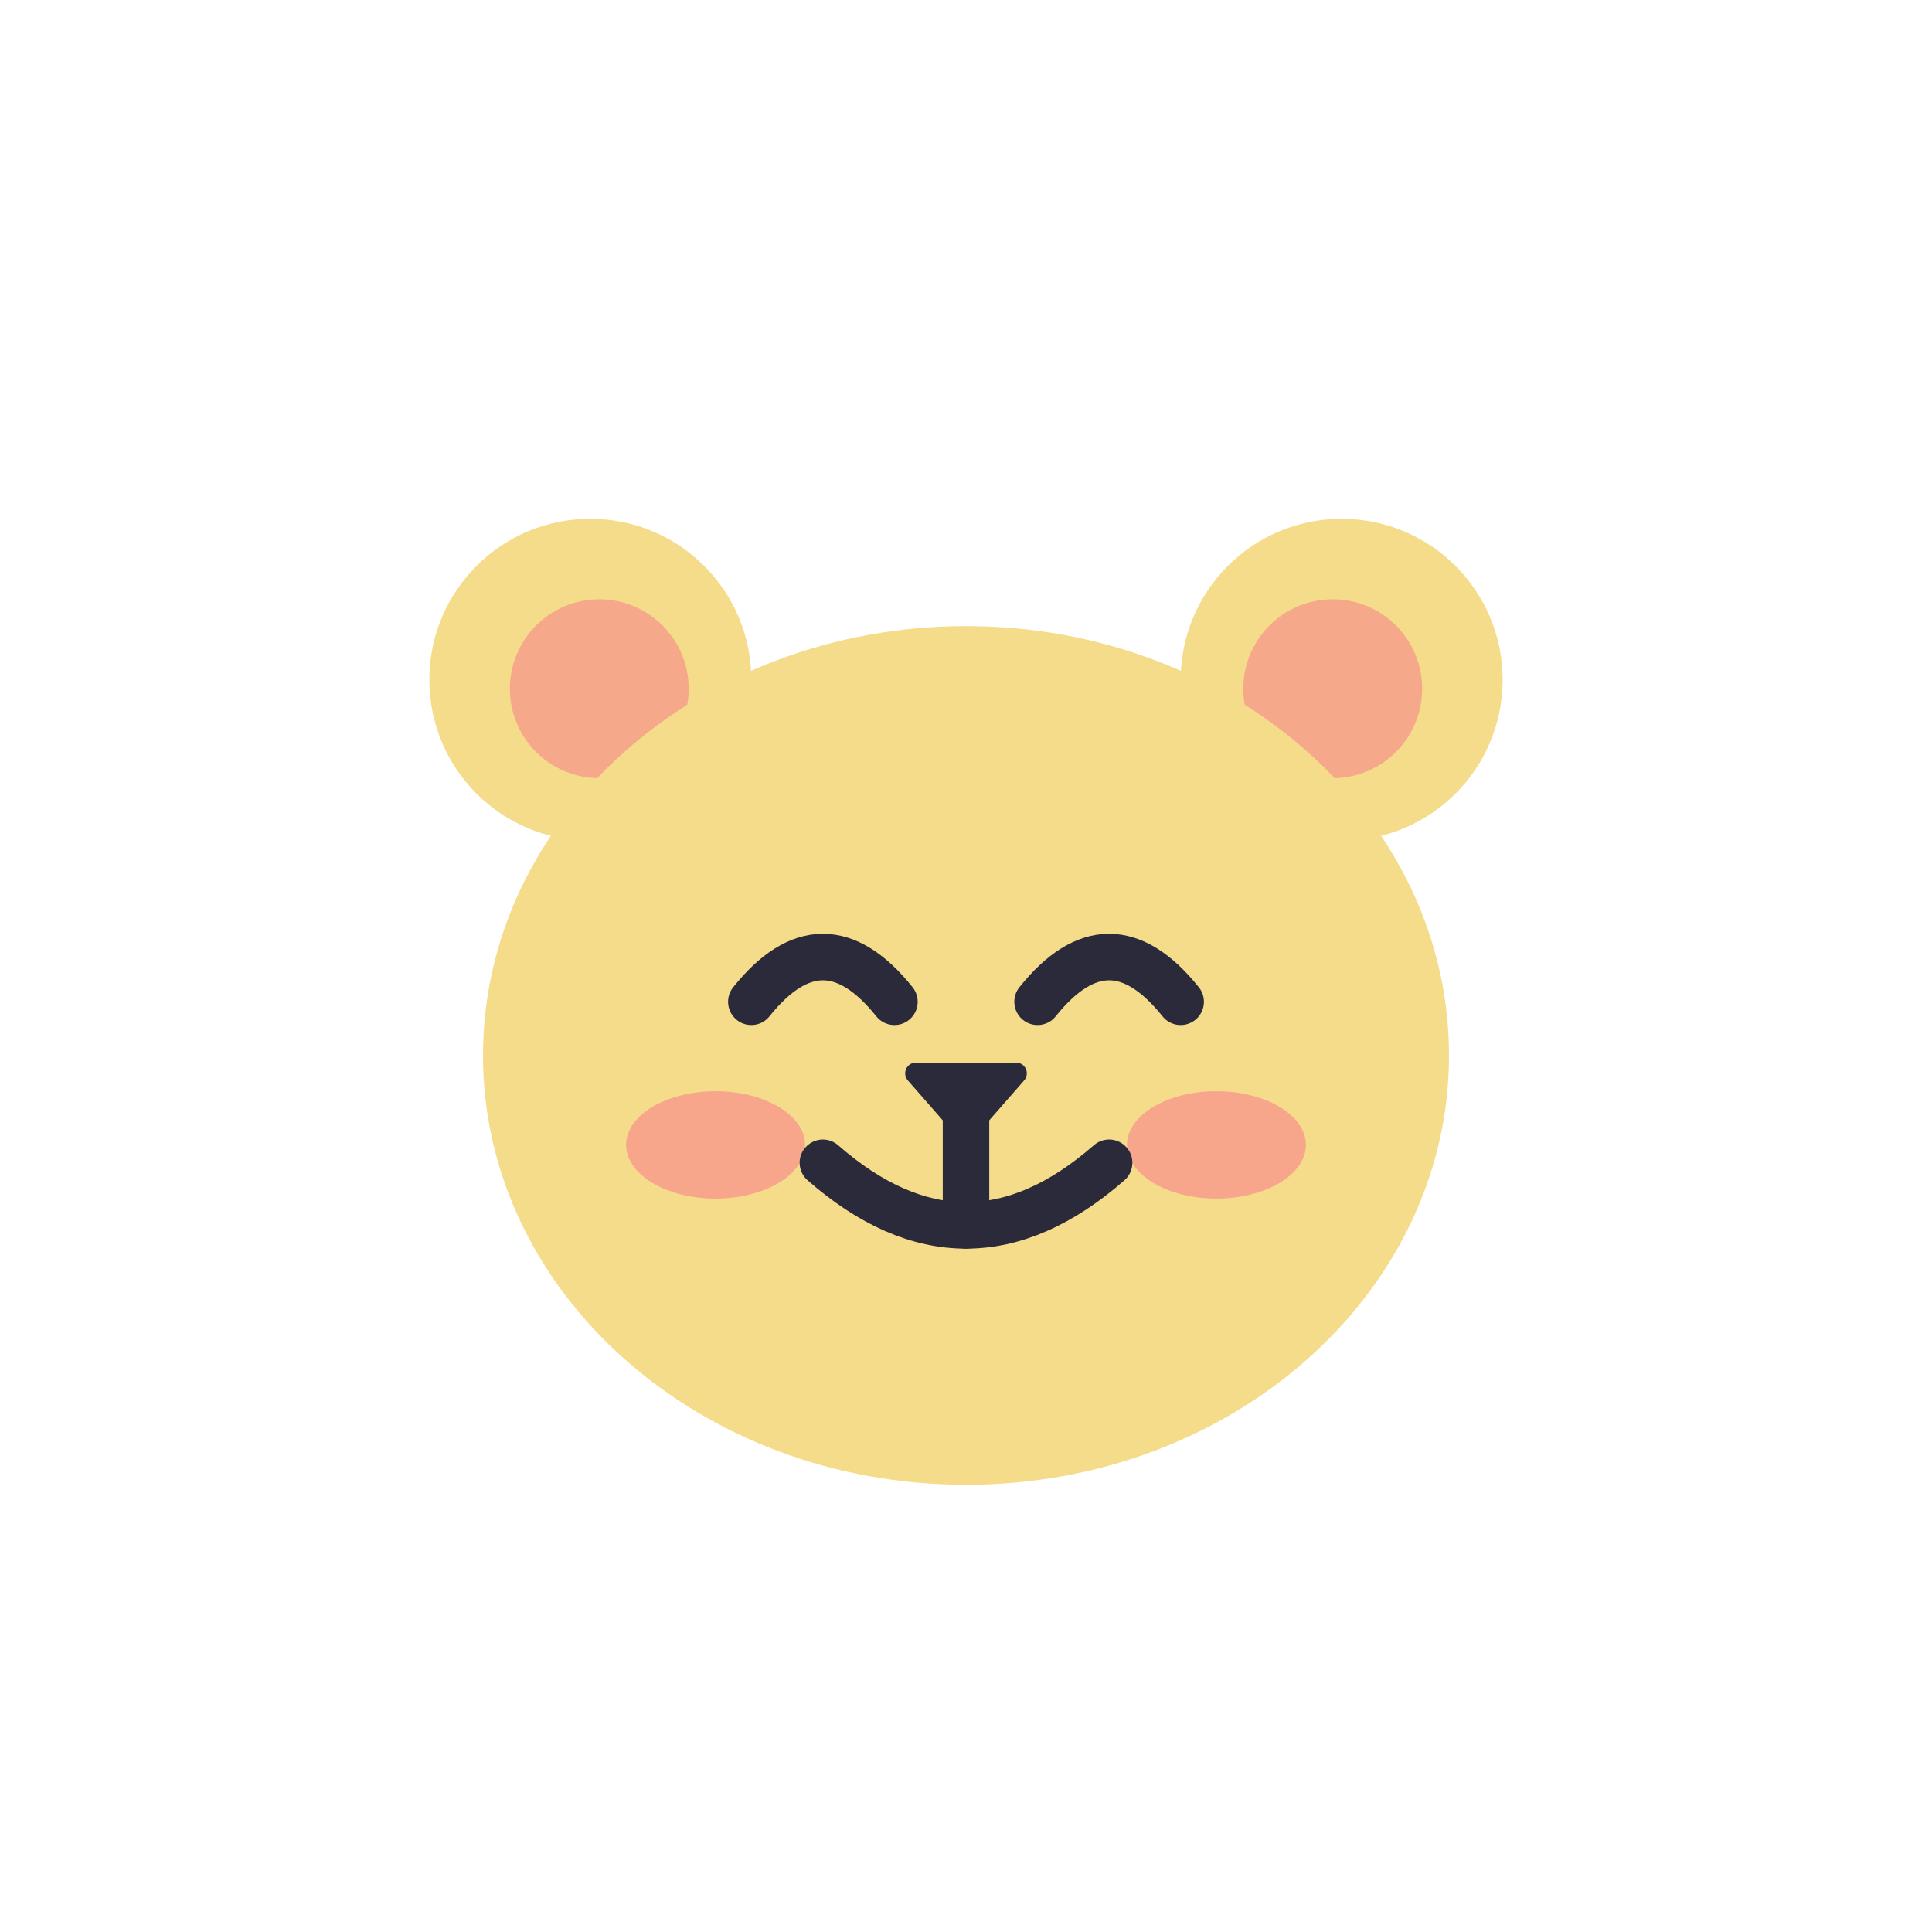
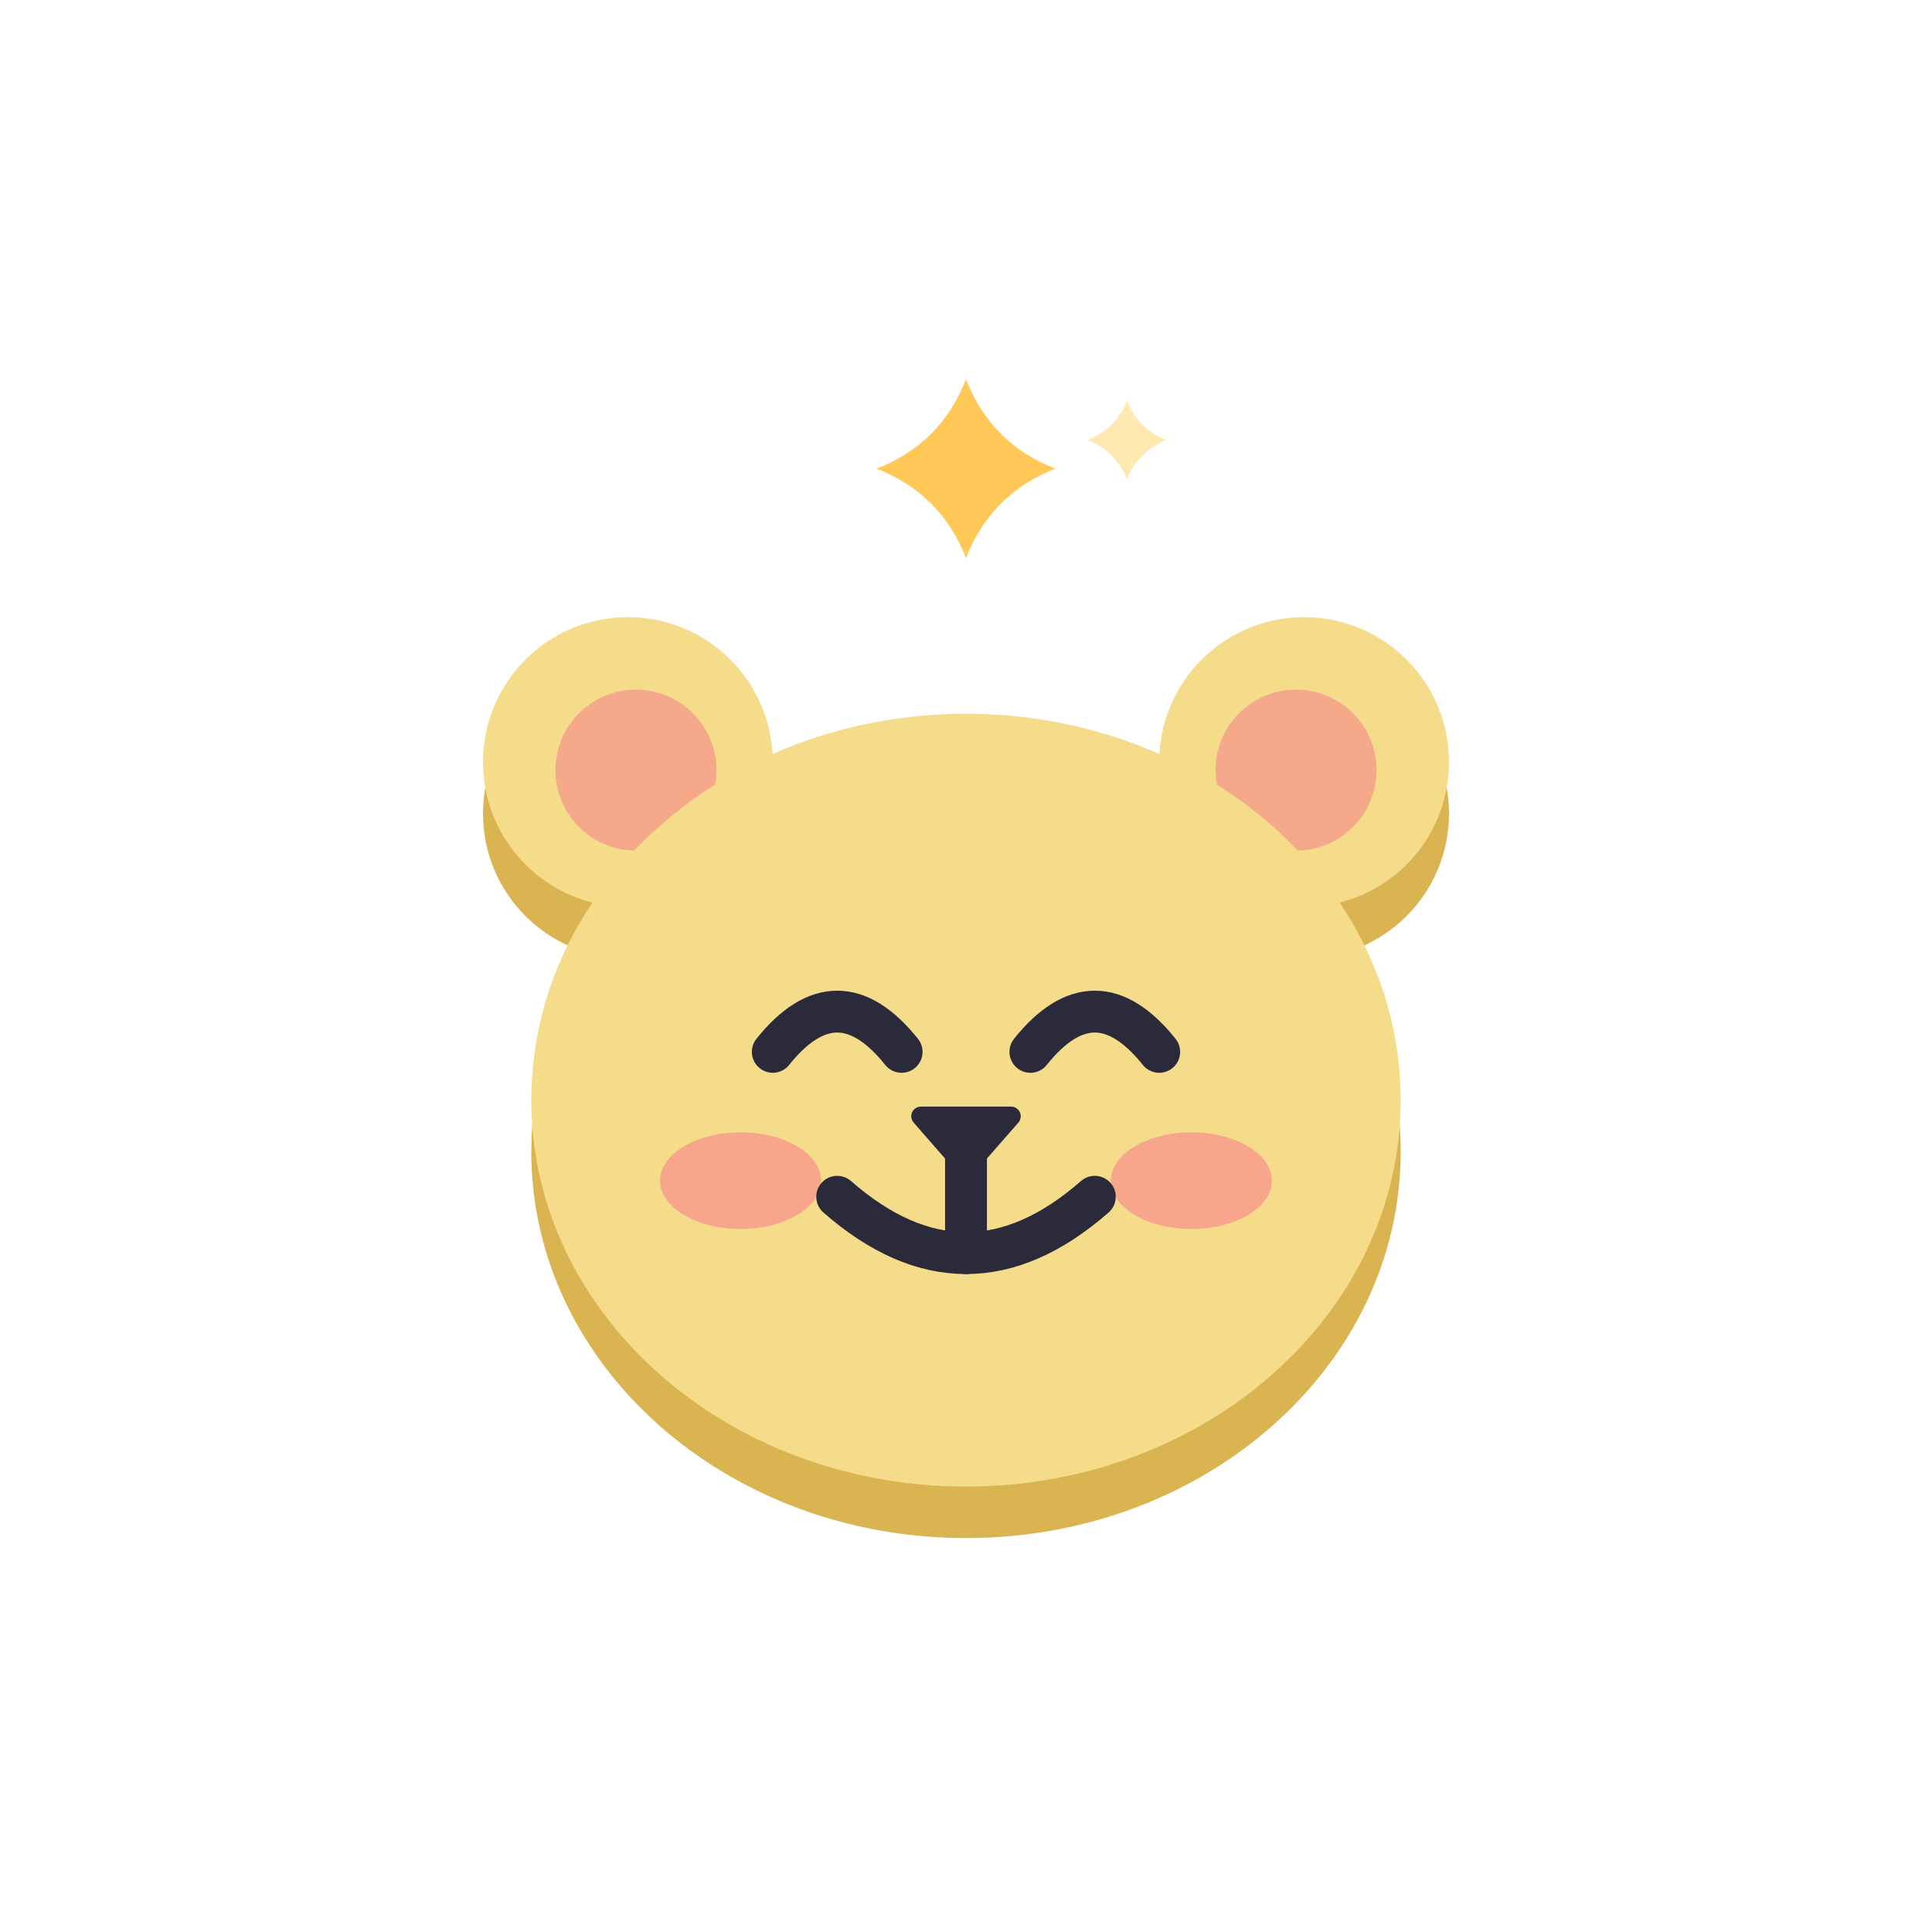
<svg xmlns="http://www.w3.org/2000/svg" viewBox="0 0 108 108" width="432" height="432">
-   <circle cx="33" cy="38" r="9" fill="#F5DC8B" />
-   <circle cx="75" cy="38" r="9" fill="#F5DC8B" />
-   <circle cx="33.5" cy="38.5" r="5" fill="#F6A98A" />
-   <circle cx="74.5" cy="38.5" r="5" fill="#F6A98A" />
-   <ellipse cx="54" cy="59" rx="27" ry="24" fill="#F5DC8B" />
-   <ellipse cx="40" cy="64" rx="5" ry="3" fill="#F7A58B" />
-   <ellipse cx="68" cy="64" rx="5" ry="3" fill="#F7A58B" />
-   <g fill="none" stroke="#2B2A3A" stroke-width="2.6" stroke-linecap="round" stroke-linejoin="round">
-     <path d="M42 56 Q46 51 50 56" />
-     <path d="M58 56 Q62 51 66 56" />
-     <path d="M46 65 Q54 72 62 65" />
-     <path d="M54 62.5 V68.5" />
+   <g transform="translate(54 54) scale(0.9) translate(-54 -54) translate(0 3.3333)">
+     <g transform="translate(0 3.2)" fill="#D9B450">
+       <circle cx="33" cy="38" r="9" />
+       <circle cx="75" cy="38" r="9" />
+       <ellipse cx="54" cy="59" rx="27" ry="24" />
+     </g>
+     <circle cx="33" cy="38" r="9" fill="#F5DC8B" />
+     <circle cx="75" cy="38" r="9" fill="#F5DC8B" />
+     <circle cx="33.5" cy="38.5" r="5" fill="#F6A98A" />
+     <circle cx="74.5" cy="38.5" r="5" fill="#F6A98A" />
+     <ellipse cx="54" cy="59" rx="27" ry="24" fill="#F5DC8B" />
+     <ellipse cx="40" cy="64" rx="5" ry="3" fill="#F7A58B" />
+     <ellipse cx="68" cy="64" rx="5" ry="3" fill="#F7A58B" />
+     <g fill="none" stroke="#2B2A3A" stroke-width="2.6" stroke-linecap="round" stroke-linejoin="round">
+       <path d="M42 56 Q46 51 50 56" />
+       <path d="M58 56 Q62 51 66 56" />
+       <path d="M46 65 Q54 72 62 65" />
+       <path d="M54 62.5 V68.5" />
+     </g>
+     <path d="M51.2 60 L56.8 60 L54 63.2 Z" fill="#2B2A3A" stroke="#2B2A3A" stroke-width="1.2" stroke-linejoin="round" />
  </g>
-   <path d="M51.2 60 L56.8 60 L54 63.2 Z" fill="#2B2A3A" stroke="#2B2A3A" stroke-width="1.2" stroke-linejoin="round" />
+   <path d="M54,21.2 Q55.4,24.8 59,26.2 Q55.4,27.6 54,31.2 Q52.6,27.6 49,26.2 Q52.6,24.8 54,21.2 Z" fill="#FFC857" />
+   <path d="M63,22.4 Q63.62,23.98 65.2,24.6 Q63.62,25.22 63,26.8 Q62.38,25.22 60.8,24.6 Q62.38,23.98 63,22.4 Z" fill="#FFE9B0" />
</svg>
